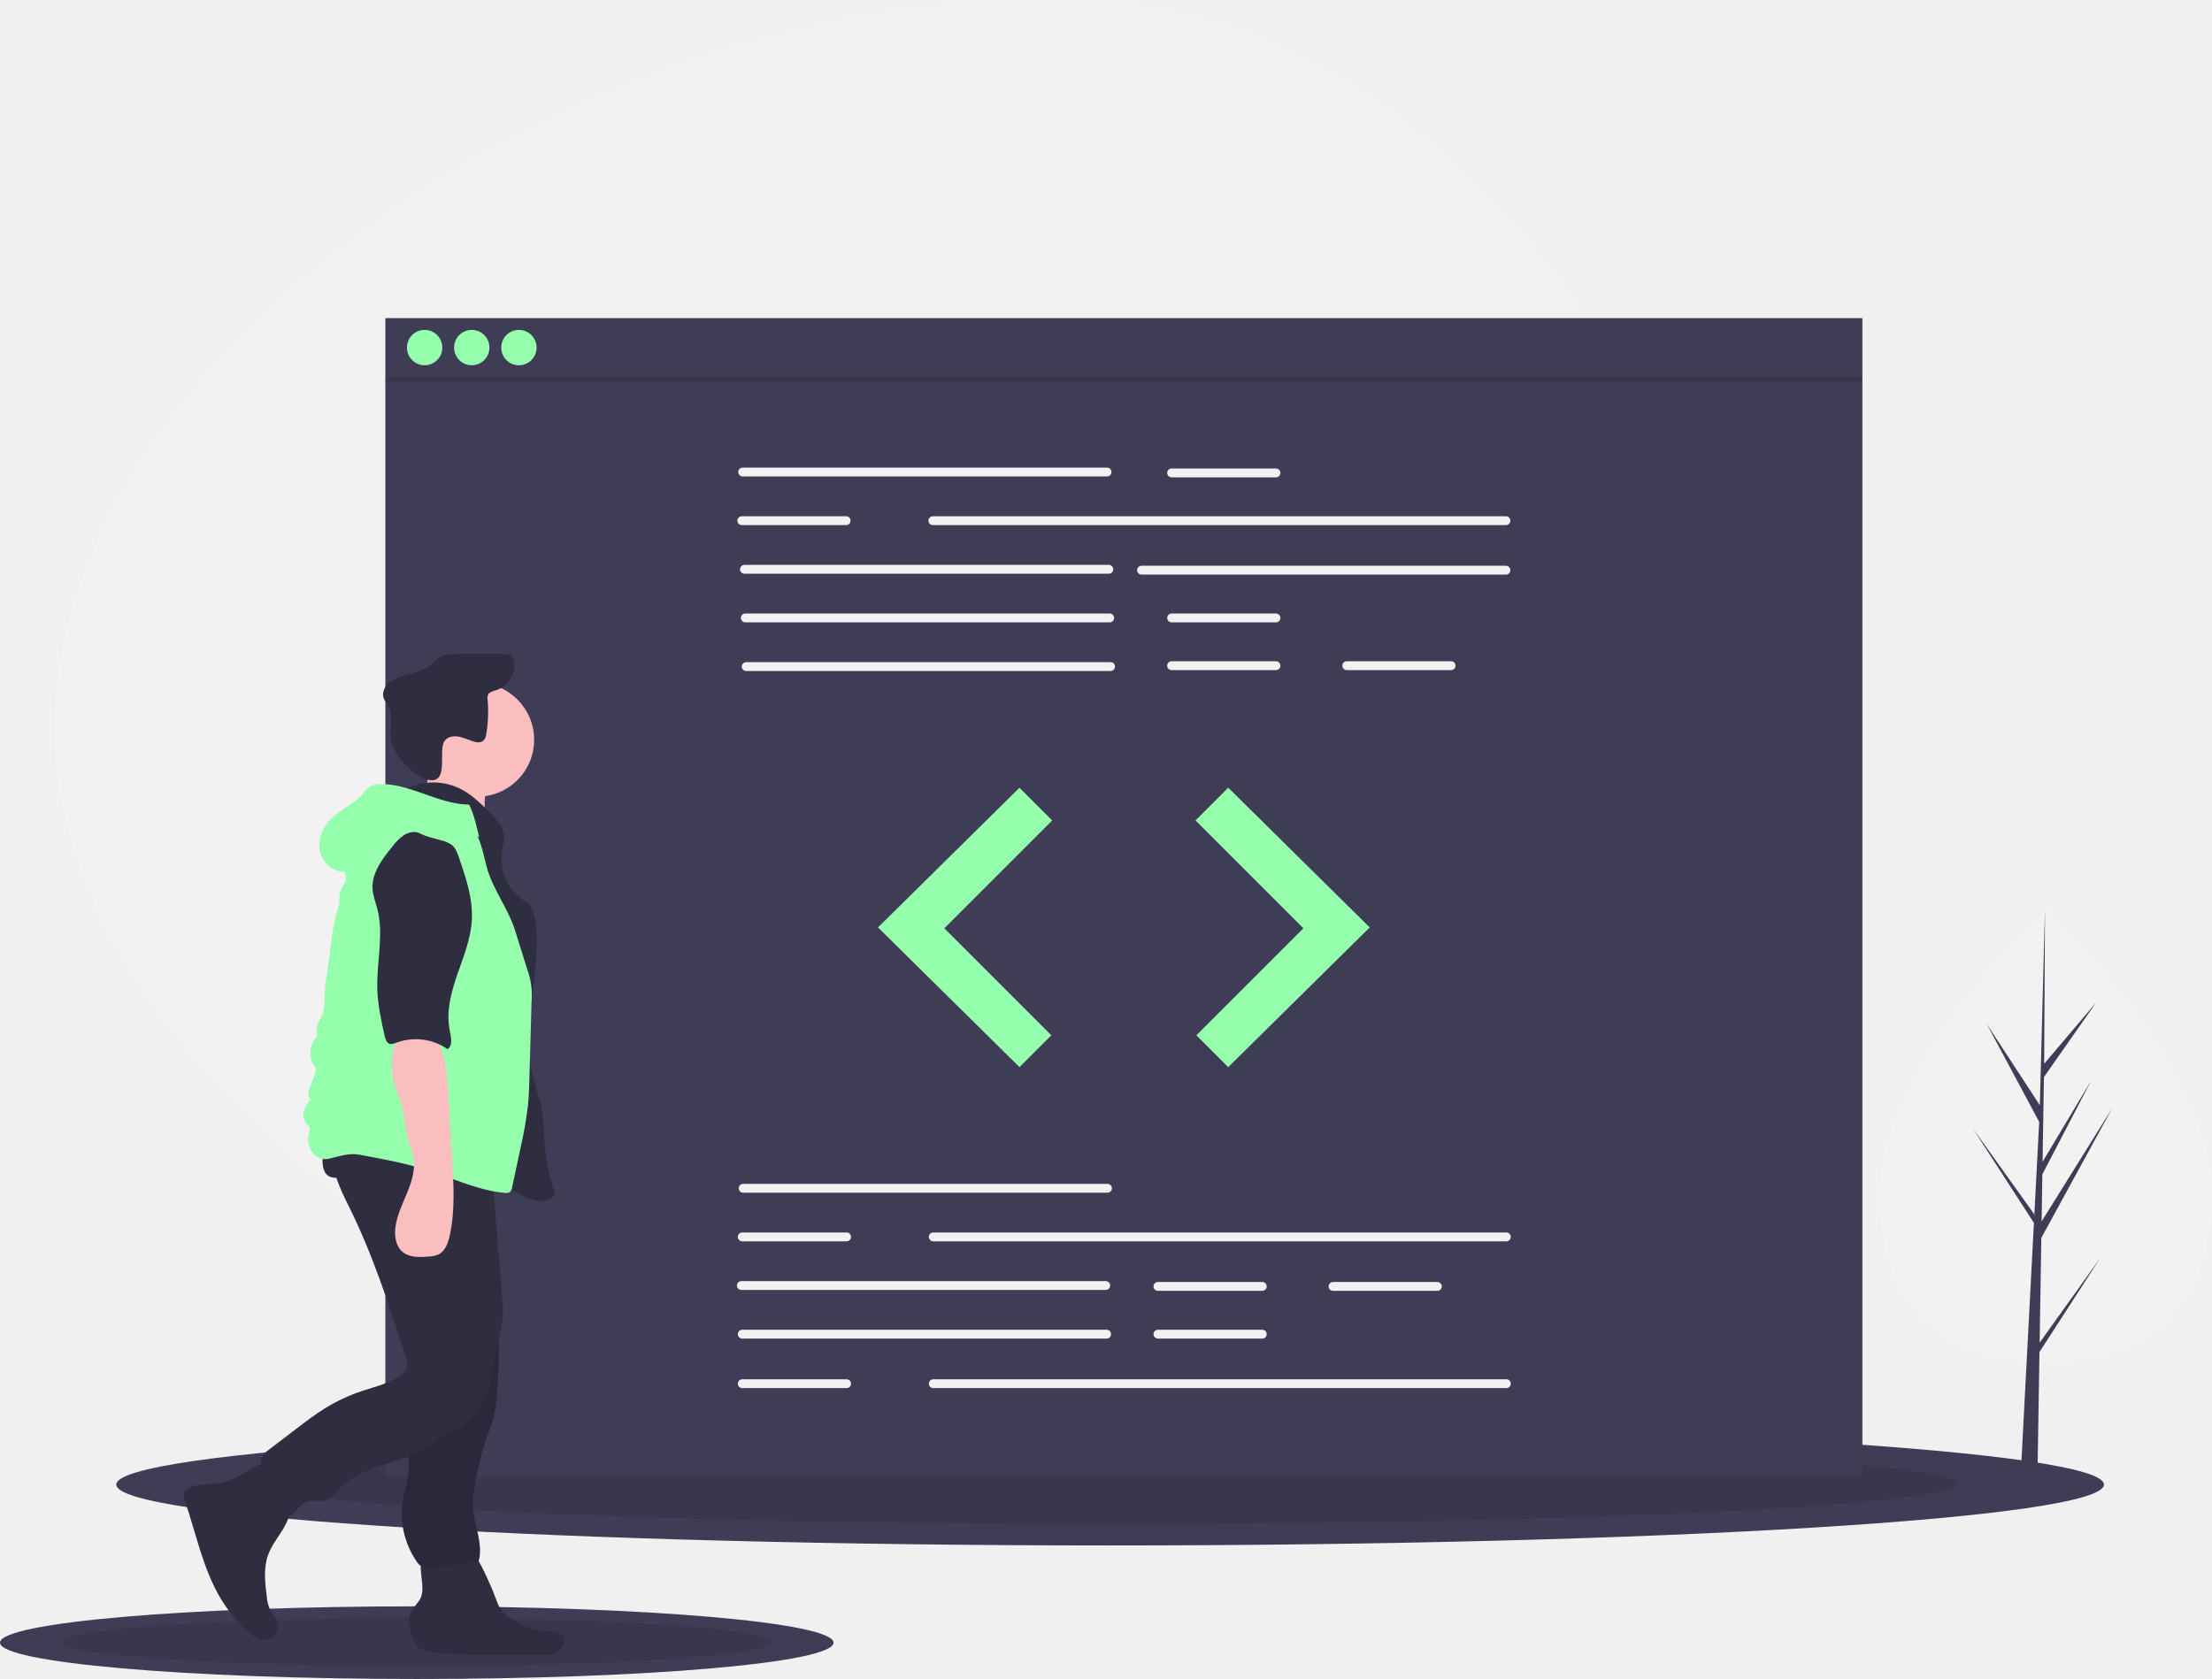
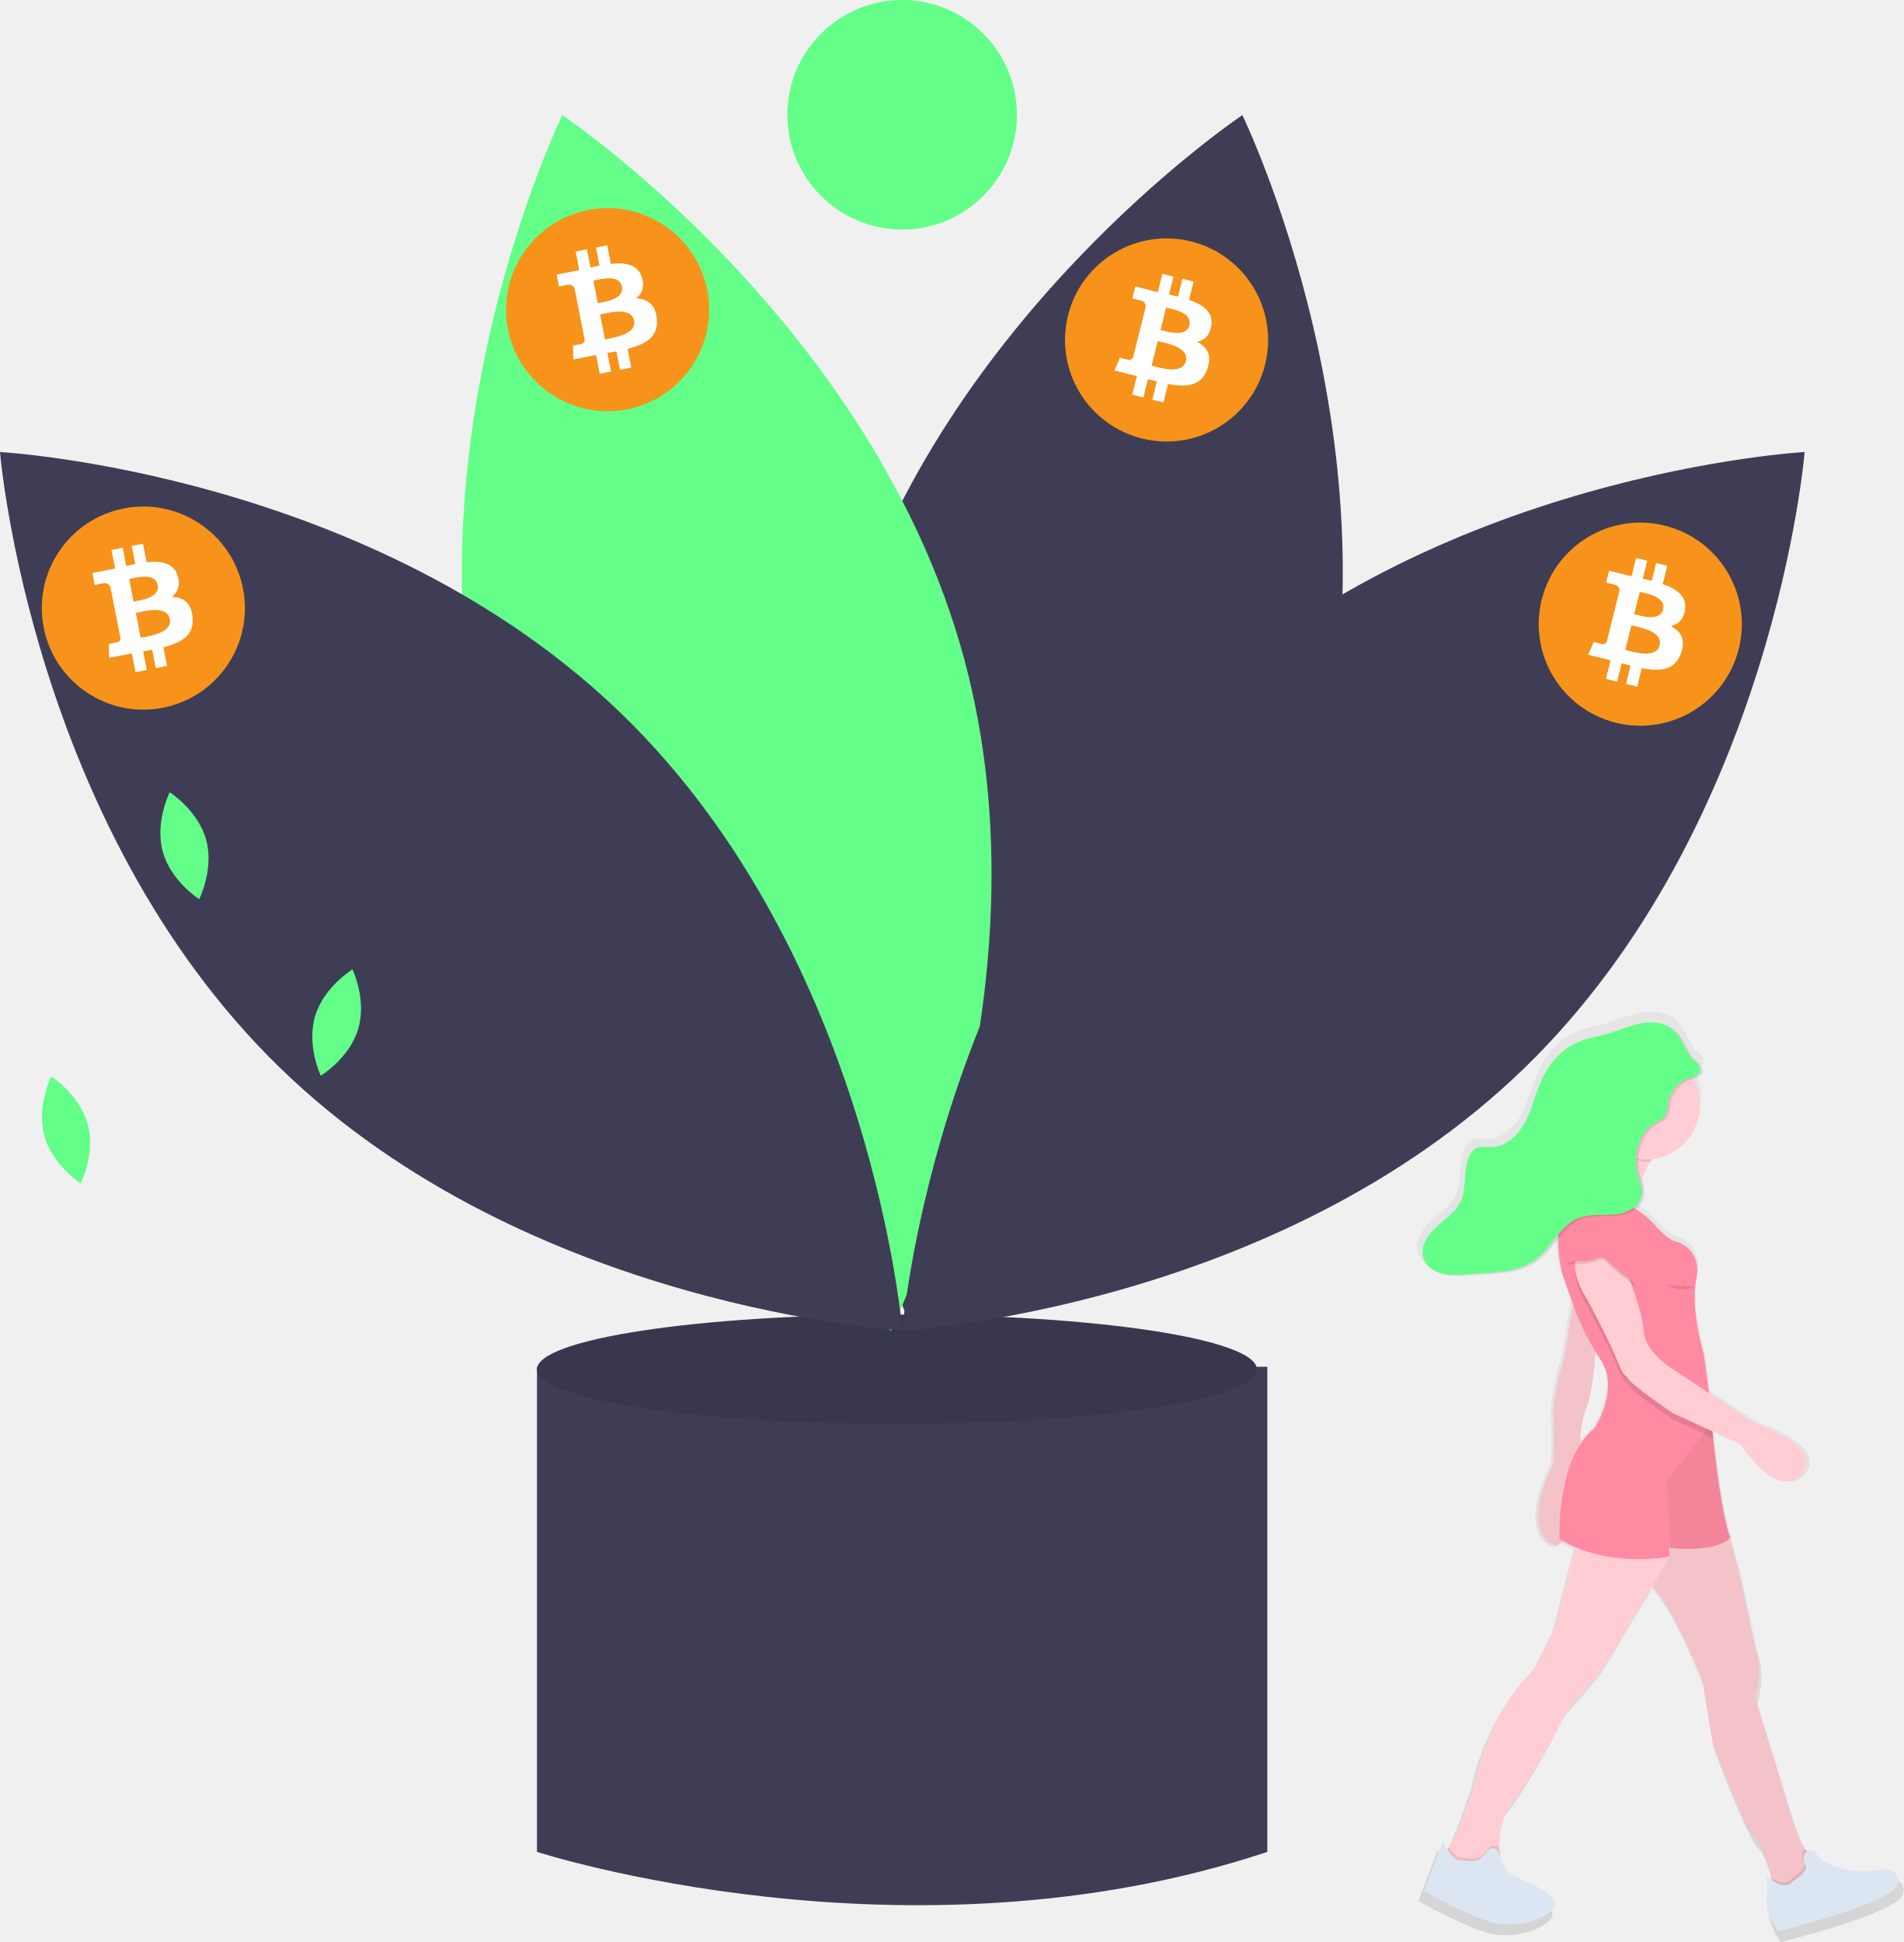
- <svg xmlns="http://www.w3.org/2000/svg" id="a594ac37-6d44-4297-8862-1cbd9c01c0b7" data-name="Layer 1" width="1126.194" height="855" viewBox="0 0 1126.194 855">
-   <path d="M581.768,778.438C339.369,759.991,50.297,572.172,65.014,378.781S359.7,5.358,602.099,23.805,984.031,403.667,969.314,597.058,824.166,796.885,581.768,778.438Z" transform="translate(-36.90323 -22.5)" fill="#f2f2f2" />
-   <ellipse cx="565.194" cy="756" rx="506" ry="31" fill="#3f3d56" />
-   <ellipse cx="565.194" cy="755.5" rx="431" ry="20.5" opacity="0.1" />
-   <ellipse cx="212.194" cy="836.5" rx="212.194" ry="18.5" fill="#3f3d56" />
-   <ellipse cx="212.194" cy="836.202" rx="180.742" ry="12.234" opacity="0.1" />
-   <rect x="196.194" y="162" width="752" height="590" fill="#3f3d56" />
-   <path d="M600.541,265.129H415.024a2.251,2.251,0,1,1,0-4.503H600.541a2.251,2.251,0,0,1,0,4.503Z" transform="translate(-36.90323 -22.5)" fill="#f2f2f2" />
-   <path d="M803.62,289.895H511.835a2.251,2.251,0,0,1,0-4.503H803.62a2.251,2.251,0,1,1,0,4.503Z" transform="translate(-36.90323 -22.5)" fill="#f2f2f2" />
-   <path d="M601.442,314.661H415.924a2.251,2.251,0,1,1,0-4.503H601.442a2.251,2.251,0,1,1,0,4.503Z" transform="translate(-36.90323 -22.5)" fill="#f2f2f2" />
-   <path d="M803.62,315.111H618.102a2.251,2.251,0,0,1,0-4.503H803.62a2.251,2.251,0,1,1,0,4.503Z" transform="translate(-36.90323 -22.5)" fill="#f2f2f2" />
-   <path d="M601.892,339.426H416.374a2.251,2.251,0,0,1,0-4.503H601.892a2.251,2.251,0,1,1,0,4.503Z" transform="translate(-36.90323 -22.5)" fill="#f2f2f2" />
-   <path d="M602.342,364.192H416.825a2.251,2.251,0,0,1,0-4.503H602.342a2.251,2.251,0,1,1,0,4.503Z" transform="translate(-36.90323 -22.5)" fill="#f2f2f2" />
-   <path d="M686.546,265.579H633.412a2.251,2.251,0,0,1,0-4.503h53.134a2.251,2.251,0,1,1,0,4.503Z" transform="translate(-36.90323 -22.5)" fill="#f2f2f2" />
-   <path d="M686.546,339.426H633.412a2.251,2.251,0,0,1,0-4.503h53.134a2.251,2.251,0,1,1,0,4.503Z" transform="translate(-36.90323 -22.5)" fill="#f2f2f2" />
-   <path d="M686.546,363.742H633.412a2.251,2.251,0,1,1,0-4.503h53.134a2.251,2.251,0,1,1,0,4.503Z" transform="translate(-36.90323 -22.5)" fill="#f2f2f2" />
-   <path d="M775.702,363.742H722.569a2.251,2.251,0,0,1,0-4.503h53.134a2.251,2.251,0,1,1,0,4.503Z" transform="translate(-36.90323 -22.5)" fill="#f2f2f2" />
-   <path d="M467.707,289.895H414.573a2.251,2.251,0,0,1,0-4.503h53.134a2.251,2.251,0,0,1,0,4.503Z" transform="translate(-36.90323 -22.5)" fill="#f2f2f2" />
-   <path d="M600.766,629.861H415.249a2.251,2.251,0,0,1,0-4.503H600.766a2.251,2.251,0,0,1,0,4.503Z" transform="translate(-36.90323 -22.5)" fill="#f2f2f2" />
-   <path d="M599.866,679.392H414.348a2.251,2.251,0,1,1,0-4.503H599.866a2.251,2.251,0,0,1,0,4.503Z" transform="translate(-36.90323 -22.5)" fill="#f2f2f2" />
-   <path d="M600.316,704.158H414.798a2.251,2.251,0,1,1,0-4.503H600.316a2.251,2.251,0,1,1,0,4.503Z" transform="translate(-36.90323 -22.5)" fill="#f2f2f2" />
-   <path d="M679.566,679.842H626.433a2.251,2.251,0,0,1,0-4.503h53.134a2.251,2.251,0,0,1,0,4.503Z" transform="translate(-36.90323 -22.5)" fill="#f2f2f2" />
-   <path d="M679.566,704.158H626.433a2.251,2.251,0,0,1,0-4.503h53.134a2.251,2.251,0,1,1,0,4.503Z" transform="translate(-36.90323 -22.5)" fill="#f2f2f2" />
-   <path d="M768.723,679.842H715.589a2.251,2.251,0,1,1,0-4.503h53.134a2.251,2.251,0,0,1,0,4.503Z" transform="translate(-36.90323 -22.5)" fill="#f2f2f2" />
-   <path d="M803.845,654.626H512.06a2.251,2.251,0,0,1,0-4.503H803.845a2.251,2.251,0,0,1,0,4.503Z" transform="translate(-36.90323 -22.5)" fill="#f2f2f2" />
-   <path d="M467.932,654.626H414.798a2.251,2.251,0,0,1,0-4.503H467.932a2.251,2.251,0,0,1,0,4.503Z" transform="translate(-36.90323 -22.5)" fill="#f2f2f2" />
-   <path d="M803.845,729.374H512.06a2.251,2.251,0,1,1,0-4.503H803.845a2.251,2.251,0,0,1,0,4.503Z" transform="translate(-36.90323 -22.5)" fill="#f2f2f2" />
-   <path d="M467.932,729.374H414.798a2.251,2.251,0,1,1,0-4.503H467.932a2.251,2.251,0,1,1,0,4.503Z" transform="translate(-36.90323 -22.5)" fill="#f2f2f2" />
-   <polygon points="519.06 401.13 447.014 472.275 519.06 543.42 535.27 527.21 480.786 472.725 535.72 417.79 519.06 401.13" fill="#95ffad" />
-   <polygon points="625.327 401.13 697.373 472.275 625.327 543.42 609.117 527.21 663.602 472.725 608.667 417.79 625.327 401.13" fill="#95ffad" />
-   <circle cx="216.194" cy="177" r="9" fill="#95ffad" />
-   <circle cx="240.194" cy="177" r="9" fill="#95ffad" />
-   <circle cx="264.194" cy="177" r="9" fill="#95ffad" />
-   <rect x="196.194" y="192" width="752" height="3" opacity="0.1" />
-   <path d="M1163.097,629.954c0,63.771-37.911,86.038-84.676,86.038s-84.676-22.266-84.676-86.038,84.676-144.898,84.676-144.898S1163.097,566.182,1163.097,629.954Z" transform="translate(-36.90323 -22.5)" fill="#f2f2f2" />
-   <polygon points="1038.433 683.736 1039.3 630.365 1075.391 564.338 1039.436 621.993 1039.826 597.995 1064.699 550.226 1039.929 591.645 1039.929 591.645 1040.63 548.484 1067.265 510.453 1040.74 541.697 1041.178 462.556 1038.425 567.325 1038.651 563.003 1011.571 521.552 1038.217 571.3 1035.694 619.503 1035.619 618.223 1004.4 574.602 1035.524 622.743 1035.209 628.771 1035.152 628.862 1035.178 629.357 1028.776 751.653 1037.329 751.653 1038.355 688.485 1069.404 640.461 1038.433 683.736" fill="#3f3d56" />
-   <path d="M159.525,773.591a43.126,43.126,0,0,1-8.178,3.503c-5.079,1.387-10.507.878-15.637,2.063-2.1.485-4.386,1.499-5.054,3.549-.49,1.503.043,3.127.553,4.623,5.669,16.62,9.085,34.266,18.125,49.321a74.641,74.641,0,0,0,13.993,16.988c2.055,1.852,4.384,3.664,7.135,3.955a7.248,7.248,0,0,0,7.371-10.182c-.811-1.801-2.317-3.196-3.289-4.916a18.757,18.757,0,0,1-1.819-6.991c-.893-7.108-1.754-14.538.709-21.265,1.652-4.512,4.682-8.359,7.206-12.447s4.622-8.772,4.06-13.544c-.383-3.257-1.972-6.237-3.65-9.054-1.681-2.823-5.005-10.408-8.383-11.35C169.16,766.864,162.583,772.024,159.525,773.591Z" transform="translate(-36.90323 -22.5)" fill="#2f2e41" />
-   <path d="M251.96,831a14.019,14.019,0,0,1-.663,4.745c-1.058,2.793-3.681,4.706-5.036,7.367-1.885,3.701-1.031,8.174.218,12.135.783,2.483,1.81,5.067,3.912,6.603a12.893,12.893,0,0,0,5.954,1.907c18.036,2.496,36.358,1.064,54.559,1.587,3.317.095,6.829.211,9.725-1.41s4.686-5.697,2.717-8.368c-1.769-2.399-5.265-2.376-8.242-2.518a33.912,33.912,0,0,1-20.913-8.615,15.112,15.112,0,0,1-2.933-3.377,20.753,20.753,0,0,1-1.534-3.518,156.799,156.799,0,0,0-9.084-20.119c-.979-1.815-2.087-3.705-3.906-4.676a10.323,10.323,0,0,0-4.239-.926c-4.536-.294-16.283-1.838-19.791,1.69C249.461,816.768,252.032,826.86,251.96,831Z" transform="translate(-36.90323 -22.5)" fill="#2f2e41" />
-   <circle cx="242.971" cy="376.72" r="28.975" fill="#fbbebe" />
-   <path d="M253.709,423.146c-1.723,4.614-4.647,8.947-8.9,11.43l40.075,8.175a42.453,42.453,0,0,1-.562-17.869,10.3,10.3,0,0,0,.24-4.409c-.754-2.907-4.026-4.307-6.955-4.974-7.314-1.667-13.782-2.561-20.579-5.792C254.95,413.263,255.241,419.045,253.709,423.146Z" transform="translate(-36.90323 -22.5)" fill="#fbbebe" />
-   <path d="M244.474,423.727a31.338,31.338,0,0,1,27.313.714c5.138,2.707,9.392,6.794,13.572,10.826,3.853,3.717,7.962,7.972,8.236,13.319.132,2.59-.676,5.123-1.084,7.684a25.766,25.766,0,0,0,13.78,26.469c3.184,5.303,3.841,11.729,3.889,17.914.185,23.436-7.209,47.161-1.93,69.995,1.239,5.361,3.162,10.554,4.232,15.951,1.387,6.991,1.318,14.18,2.044,21.27a95.266,95.266,0,0,0,5.113,22.495c-1.744,2.774-5.374,3.837-8.642,3.613s-6.325-1.643-9.242-3.136c-14.123-7.227-27.059-16.757-41.687-22.9-9.678-4.064-19.987-6.595-29.376-11.288s-18.12-12.142-20.99-22.238c-1.241-4.365-1.318-8.965-1.385-13.503-.285-19.114-.55-38.436,3.61-57.094,3.669-16.454,10.741-32.194,12.284-48.981.502-5.464.513-11.314,3.566-15.873C232.091,432.52,241.409,430.851,244.474,423.727Z" transform="translate(-36.90323 -22.5)" fill="#2f2e41" />
-   <path d="M263.395,399.629c1.707-2.227,5-2.531,7.728-1.872s5.243,2.064,7.997,2.599a4.675,4.675,0,0,0,3.743-.526,5.444,5.444,0,0,0,1.615-3.57,68.163,68.163,0,0,0,.671-17.38,5.147,5.147,0,0,1,.159-2.437c.682-1.643,2.763-2.035,4.462-2.562a13.316,13.316,0,0,0,9.013-13.633,5.421,5.421,0,0,0-1.657-3.741c-1.175-.958-2.82-1.016-4.336-1.029q-11.683-.094-23.367.006c-2.883.025-5.91.096-8.409,1.533-1.848,1.063-3.222,2.773-4.88,4.112-4.326,3.491-10.178,4.201-15.441,5.991a15.308,15.308,0,0,0-6.768,4.036c-1.75,2-2.592,4.973-1.493,7.393a26.252,26.252,0,0,0,1.887,2.904c3.105,4.964,1.038,11.403,1.501,17.24.579,7.288,11.365,19.112,18.679,20.836C266.308,422.311,259.486,404.414,263.395,399.629Z" transform="translate(-36.90323 -22.5)" fill="#2f2e41" />
-   <path d="M247.037,719.183c.745,5.322,1.701,10.662,1.445,16.029-.357,7.494-3.059,14.714-3.559,22.199-.373,5.591.49,11.242-.287,16.791-.497,3.553-1.656,6.978-2.373,10.494a43.395,43.395,0,0,0,6.973,33.265,5.448,5.448,0,0,0,2.023,1.961,5.714,5.714,0,0,0,2.508.332,179.947,179.947,0,0,0,25.17-2.287,2.414,2.414,0,0,0,1.616-.713,2.266,2.266,0,0,0,.351-.954c1.544-7.936-1.977-15.893-2.872-23.928-.956-8.58,1.103-17.177,3.146-25.565a113.548,113.548,0,0,1,3.467-12.228c.988-2.697,2.181-5.321,3.037-8.063a61.46,61.46,0,0,0,2.202-13.203q.892-10.575.945-21.199a88.958,88.958,0,0,0-1.665-20.01c-1.878-8.338-5.724-16.081-9.536-23.73a15.029,15.029,0,0,0-5.618,2.67,125.38,125.38,0,0,1-15.35,8.481c-3.567,1.657-10.522,2.833-12.786,6.286-2.232,3.405-.792,10.351-.621,14.106Q245.694,709.584,247.037,719.183Z" transform="translate(-36.90323 -22.5)" fill="#2f2e41" />
-   <path d="M247.037,719.183c.745,5.322,1.701,10.662,1.445,16.029-.357,7.494-3.059,14.714-3.559,22.199-.373,5.591.49,11.242-.287,16.791-.497,3.553-1.656,6.978-2.373,10.494a43.395,43.395,0,0,0,6.973,33.265,5.448,5.448,0,0,0,2.023,1.961,5.714,5.714,0,0,0,2.508.332,179.947,179.947,0,0,0,25.17-2.287,2.414,2.414,0,0,0,1.616-.713,2.266,2.266,0,0,0,.351-.954c1.544-7.936-1.977-15.893-2.872-23.928-.956-8.58,1.103-17.177,3.146-25.565a113.548,113.548,0,0,1,3.467-12.228c.988-2.697,2.181-5.321,3.037-8.063a61.46,61.46,0,0,0,2.202-13.203q.892-10.575.945-21.199a88.958,88.958,0,0,0-1.665-20.01c-1.878-8.338-5.724-16.081-9.536-23.73a15.029,15.029,0,0,0-5.618,2.67,125.38,125.38,0,0,1-15.35,8.481c-3.567,1.657-10.522,2.833-12.786,6.286-2.232,3.405-.792,10.351-.621,14.106Q245.694,709.584,247.037,719.183Z" transform="translate(-36.90323 -22.5)" opacity="0.1" />
-   <path d="M207.864,605.518c-3.848,10.359,1.808,21.554,6.722,31.452,12.106,24.386,20.513,50.407,28.874,76.317.626,1.941,1.252,4.058.554,5.974a7.825,7.825,0,0,1-2.822,3.347c-5.765,4.379-13.107,5.939-19.975,8.23a90.184,90.184,0,0,0-18.943,8.88c-4.977,3.084-9.639,6.644-14.292,10.197l-14.812,11.312a9.903,9.903,0,0,0-2.476,2.397c-1.429,2.241-.843,5.167-.132,7.728a131.432,131.432,0,0,0,7.252,19.792,6.911,6.911,0,0,0,2.63,3.447c2.312,1.242,5.14-.405,6.905-2.347s3.292-4.359,5.781-5.193c2.486-.833,5.222.176,7.818-.189,4.199-.589,6.986-4.457,10.013-7.426,12.365-12.131,33.01-11.251,46.612-21.977a59.228,59.228,0,0,1,6.231-4.868c2.3-1.359,4.907-2.105,7.293-3.307,7.257-3.654,11.819-11.209,14.262-18.957s3.141-15.928,4.897-23.861c.908-4.101,2.103-8.158,2.507-12.338a66.094,66.094,0,0,0-.253-11.666L287.604,621.748c-.4-4.943-.8-9.892-1.576-14.791-14.577.521-29.143,1.108-43.728,1.28C230.695,608.374,218.876,609.186,207.864,605.518Z" transform="translate(-36.90323 -22.5)" fill="#2f2e41" />
-   <path d="M202.506,619.721c1.977,3.18,6.79,3.114,10.104,1.371s5.889-4.673,9.211-6.401c4.464-2.323,9.746-2.235,14.776-2.093,7.964.225,16.025.464,23.687,2.647,7.925,2.257,15.64,6.603,23.834,5.736,1.426-.151,2.985-.56,3.761-1.766a5.544,5.544,0,0,0,.62-2.836l.268-7.159a6.464,6.464,0,0,0-.57-3.625,6.082,6.082,0,0,0-2.716-2.079c-11.663-5.646-24.965-6.697-37.915-7.141q-9.875-.338-19.757-.278c-5.591.034-12.303-.775-17.739.719C202.774,598.82,198.805,613.769,202.506,619.721Z" transform="translate(-36.90323 -22.5)" fill="#2f2e41" />
-   <path d="M275.742,432.226c-15.282-.135-29.131-10.223-44.412-10.468a11.514,11.514,0,0,0-5.393.93c-2.129,1.073-3.529,3.147-5.147,4.898-4.518,4.893-11.061,7.505-15.703,12.281-4.352,4.478-6.773,11.15-5.055,17.153s8.204,10.608,14.279,9.165A36.801,36.801,0,0,1,228.65,446.706a72.887,72.887,0,0,1,11.205-5.882c6.868-3.112,14.548-6.283,21.718-3.95a30.638,30.638,0,0,1,7.409,4.04l11.954,8.03C279.543,443.45,278.29,437.288,275.742,432.226Z" transform="translate(-36.90323 -22.5)" fill="#95ffad" />
-   <path d="M212.552,460.874c-2.029,2.532.894,6.2.447,9.413-.297,2.135-2.054,3.765-2.786,5.793-.758,2.1-.356,4.427-.643,6.641a28.489,28.489,0,0,1-1.275,4.73,84.975,84.975,0,0,0-2.686,14.026l-2.675,19.976a75.681,75.681,0,0,0-.846,9.078,27.107,27.107,0,0,1-.452,6.787c-.592,2.183-1.904,4.093-2.786,6.175s-1.291,4.602-.099,6.524c-3.991,3.325-5.178,9.854-2.387,14.235a7.899,7.899,0,0,1,1.23,2.265,5.82,5.82,0,0,1-.542,3.34l-2.705,7.207c-.692,1.845-.911,4.653,1.014,5.074a17.006,17.006,0,0,0-3.651,5.767,6.866,6.866,0,0,0,.972,6.506,8.289,8.289,0,0,1,1.694,2.056,5.473,5.473,0,0,1-.196,3.243,11.906,11.906,0,0,0,1.473,9.333,8.371,8.371,0,0,0,8.418,3.609c5.41-1.22,10.272-3.147,15.728-2.146,11.746,2.155,23.53,4.32,34.906,7.952,12.984,4.145,25.556,10.224,39.126,11.5a3.798,3.798,0,0,0,2.617-.407,3.931,3.931,0,0,0,1.21-2.488q2.097-9.832,4.194-19.665a202.363,202.363,0,0,0,3.855-22.028c.477-4.781.614-9.589.749-14.392l1.081-38.231a38.197,38.197,0,0,0-2.2-16.62l-6.217-19.848c-3.548-11.327-11.688-21.371-14.586-32.882-1.834-7.285-3.189-15.103-8.108-20.781-7.012-8.095-19.145-9.354-29.764-7.962-4.797.629-9.636,1.714-13.785,4.202-4.798,2.877-8.333,7.409-11.753,11.836C218.305,454.343,215.436,457.276,212.552,460.874Z" transform="translate(-36.90323 -22.5)" fill="#95ffad" />
-   <path d="M237.347,573.323c.875,3.773,2.712,7.251,3.837,10.957,1.884,6.209,1.724,12.896,3.605,19.106.789,2.606,1.933,5.109,2.5,7.773,1.321,6.211-.608,12.636-3.003,18.516s-5.313,11.678-6.091,17.98c-.548,4.438.239,9.45,3.66,12.331,3.552,2.99,8.713,2.788,13.339,2.39a14.016,14.016,0,0,0,4.841-1.008c3.538-1.674,5.028-5.86,5.855-9.685,2.771-12.819,1.98-26.106,1.174-39.197l-2.106-34.234c-.405-6.591-.84-13.318-2.871-19.646-.739-2.302-2.026-6.954-4.129-8.424-2.083-1.456-8.03-1.521-10.609-1.642C235.251,547.97,235.387,564.856,237.347,573.323Z" transform="translate(-36.90323 -22.5)" fill="#fbbebe" />
-   <path d="M250.751,446.923c-2.471-1.294-5.584-.736-7.972.704a24.568,24.568,0,0,0-5.972,5.798c-5.339,6.517-10.991,13.995-10.199,22.382.297,3.145,1.501,6.121,2.317,9.172,3.579,13.38-.379,27.53.075,41.373.262,7.999,2.003,15.866,3.736,23.679.354,1.595.92,3.44,2.463,3.977,1.159.403,2.41-.115,3.557-.551A28.371,28.371,0,0,1,264.721,556.731c2.865-1.529,1.791-6.363,1.149-9.546-1.908-9.458.682-19.214,3.828-28.335s6.911-18.23,7.432-27.865c.591-10.916-3.029-21.571-6.6-31.903-.779-2.255-1.631-4.62-3.439-6.178a13.665,13.665,0,0,0-5.203-2.377C258.096,449.406,254.255,448.758,250.751,446.923Z" transform="translate(-36.90323 -22.5)" fill="#2f2e41" />
+ <svg xmlns="http://www.w3.org/2000/svg" id="e14fb633-82ae-449b-86f2-c0239f149fe6" data-name="Layer 1" width="803.746" height="819.955" viewBox="0 0 803.746 819.955">
+   <defs>
+     <linearGradient id="e53bd194-514d-48af-b06c-52a60087172c" x1="714.901" y1="859.977" x2="714.901" y2="467.113" gradientTransform="matrix(-1, 0, 0, 1, 1614, 0)" gradientUnits="userSpaceOnUse">
+       <stop offset="0" stop-color="gray" stop-opacity="0.25" />
+       <stop offset="0.535" stop-color="gray" stop-opacity="0.12" />
+       <stop offset="1" stop-color="gray" stop-opacity="0.1" />
+     </linearGradient>
+   </defs>
+   <path d="M449.071,617.089h-24.228v204.836s156.38,50.658,308.356,0V617.089Z" transform="translate(-198.127 -40.0227)" fill="#3f3d56" />
+   <ellipse cx="378.692" cy="578.167" rx="151.975" ry="23.127" fill="#3f3d56" />
+   <ellipse cx="378.692" cy="578.167" rx="151.975" ry="23.127" opacity="0.1" />
+   <path d="M753.48,372.356c-38.338,141.722-169.656,229.494-169.656,229.494S514.665,459.845,553.004,318.123,722.66,88.629,722.66,88.629,791.819,230.634,753.48,372.356Z" transform="translate(-198.127 -40.0227)" fill="#3f3d56" />
+   <path d="M404.708,372.356c38.338,141.722,169.656,229.494,169.656,229.494S643.523,459.845,605.184,318.123,435.528,88.629,435.528,88.629,366.369,230.634,404.708,372.356Z" transform="translate(-198.127 -40.0227)" fill="#63ff89" />
+   <path d="M461.043,341.898C566.244,444.307,579.094,601.734,579.094,601.734S421.379,593.122,316.178,490.713,198.127,230.878,198.127,230.878,355.842,239.489,461.043,341.898Z" transform="translate(-198.127 -40.0227)" fill="#3f3d56" />
+   <path d="M697.145,341.898C591.944,444.307,579.094,601.734,579.094,601.734s157.715-8.611,262.916-111.02S960.061,230.878,960.061,230.878,802.346,239.489,697.145,341.898Z" transform="translate(-198.127 -40.0227)" fill="#3f3d56" />
+   <circle cx="380.894" cy="48.456" r="48.456" fill="#63ff89" />
+   <path d="M266.854,399.634C270.29,412.101,282.227,419.686,282.227,419.686s6.366-12.629,2.931-25.096S269.785,374.538,269.785,374.538,263.419,387.167,266.854,399.634Z" transform="translate(-198.127 -40.0227)" fill="#63ff89" />
+   <path d="M331.164,469.066c-3.698,12.392,2.4,25.152,2.4,25.152s12.094-7.331,15.793-19.723-2.4-25.152-2.4-25.152S334.862,456.674,331.164,469.066Z" transform="translate(-198.127 -40.0227)" fill="#63ff89" />
+   <path d="M216.854,519.634C220.29,532.101,232.227,539.686,232.227,539.686s6.366-12.629,2.931-25.096S219.785,494.538,219.785,494.538,213.419,507.167,216.854,519.634Z" transform="translate(-198.127 -40.0227)" fill="#63ff89" />
+   <path d="M732.262,193.943a42.874,42.874,0,1,1-31.231-51.981A42.878,42.878,0,0,1,732.262,193.943Z" transform="translate(-198.127 -40.0227)" fill="#f7931a" />
+   <path d="M709.571,177.458c.854-5.707-3.491-8.775-9.433-10.821l1.927-7.731-4.706-1.173-1.876,7.527c-1.237-.308-2.508-.599-3.77-.887l1.89-7.577-4.703-1.173-1.929,7.728c-1.024-.233-2.029-.464-3.005-.706l.005-.024-6.49-1.62-1.252,5.026s3.491.8,3.418.85a2.504,2.504,0,0,1,2.193,2.737l-2.195,8.807a3.896,3.896,0,0,1,.489.157c-.157-.039-.324-.082-.497-.123l-3.077,12.337a1.713,1.713,0,0,1-2.157,1.118c.047.068-3.42-.854-3.42-.854l-2.336,5.387,6.124,1.527c1.139.285,2.256.584,3.355.866l-1.947,7.819,4.7,1.173,1.929-7.736c1.284.348,2.53.67,3.75.973l-1.922,7.7,4.706,1.173,1.947-7.804c8.024,1.519,14.058.906,16.598-6.352,2.047-5.844-.102-9.214-4.324-11.412C706.638,183.658,708.954,181.635,709.571,177.458ZM698.82,192.534c-1.454,5.844-11.293,2.685-14.483,1.892l2.584-10.359C690.111,184.864,700.34,186.44,698.82,192.534Zm1.456-15.161c-1.327,5.316-9.516,2.615-12.172,1.953l2.343-9.395C693.102,170.593,701.657,171.828,700.275,177.373Z" transform="translate(-198.127 -40.0227)" fill="#fff" />
+   <path d="M932.262,313.943a42.874,42.874,0,1,1-31.231-51.981A42.878,42.878,0,0,1,932.262,313.943Z" transform="translate(-198.127 -40.0227)" fill="#f7931a" />
+   <path d="M909.571,297.458c.854-5.707-3.491-8.775-9.433-10.821l1.927-7.731-4.706-1.173-1.876,7.527c-1.237-.308-2.508-.599-3.77-.887l1.89-7.577-4.703-1.173-1.929,7.728c-1.024-.233-2.029-.464-3.005-.706l.005-.024-6.49-1.62-1.252,5.026s3.491.8,3.418.85a2.504,2.504,0,0,1,2.193,2.737l-2.195,8.807a3.896,3.896,0,0,1,.489.157c-.157-.039-.324-.082-.497-.123l-3.077,12.337a1.713,1.713,0,0,1-2.157,1.118c.047.068-3.42-.854-3.42-.854l-2.336,5.387,6.124,1.527c1.139.285,2.256.584,3.355.866l-1.947,7.819,4.7,1.173,1.929-7.736c1.284.348,2.53.67,3.75.973l-1.922,7.7,4.706,1.173,1.947-7.804c8.024,1.519,14.058.906,16.598-6.352,2.047-5.844-.102-9.214-4.324-11.412C906.638,303.658,908.954,301.635,909.571,297.458ZM898.82,312.534c-1.454,5.844-11.293,2.685-14.483,1.892l2.584-10.359C890.111,304.864,900.34,306.44,898.82,312.534Zm1.456-15.161c-1.327,5.316-9.516,2.615-12.172,1.953l2.343-9.395C893.102,290.593,901.657,291.828,900.275,297.373Z" transform="translate(-198.127 -40.0227)" fill="#fff" />
+   <path d="M300.718,288.492a42.874,42.874,0,1,1-50.362-33.78A42.878,42.878,0,0,1,300.718,288.492Z" transform="translate(-198.127 -40.0227)" fill="#f7931a" />
+   <path d="M273.172,283.212c-1.653-5.529-6.89-6.459-13.138-5.787l-1.541-7.817-4.758.938,1.5,7.611c-1.251.247-2.525.523-3.79.799l-1.509-7.661-4.756.937,1.539,7.815c-1.026.224-2.034.443-3.02.638l-.005-.024-6.563,1.291,1.003,5.082s3.5-.76,3.455-.683a2.504,2.504,0,0,1,3.148,1.546l1.756,8.905a3.899,3.899,0,0,1,.509-.066c-.158.031-.328.064-.503.1l2.458,12.476a1.713,1.713,0,0,1-1.477,1.928c.072.042-3.459.681-3.459.681l.175,5.869,6.192-1.221c1.153-.226,2.29-.43,3.405-.642l1.56,7.906,4.753-.936-1.542-7.822c1.31-.23,2.575-.469,3.808-.713l1.533,7.787,4.758-.938-1.554-7.892c7.909-2.036,13.11-5.155,12.325-12.803-.631-6.159-4.008-8.298-8.764-8.493C273.151,290.072,274.388,287.257,273.172,283.212Zm-3.325,18.217c1.167,5.908-9.082,7.23-12.306,7.868l-2.063-10.475C258.703,298.187,268.632,295.267,269.847,301.429Zm-5.126-14.343c1.058,5.376-7.503,6.411-10.189,6.941L252.66,284.527C255.346,283.998,263.615,281.481,264.721,287.087Z" transform="translate(-198.127 -40.0227)" fill="#fff" />
+   <path d="M496.718,162.492a42.874,42.874,0,1,1-50.362-33.78A42.878,42.878,0,0,1,496.718,162.492Z" transform="translate(-198.127 -40.0227)" fill="#f7931a" />
+   <path d="M469.172,157.212c-1.653-5.529-6.89-6.459-13.138-5.787l-1.541-7.817-4.758.938,1.5,7.611c-1.251.247-2.525.523-3.79.799l-1.509-7.661-4.756.937,1.539,7.815c-1.026.224-2.034.443-3.02.638l-.005-.024-6.563,1.291,1.003,5.082s3.5-.76,3.455-.683a2.504,2.504,0,0,1,3.148,1.546l1.756,8.905a3.899,3.899,0,0,1,.509-.066c-.158.031-.328.064-.503.1l2.458,12.476a1.713,1.713,0,0,1-1.477,1.928c.072.042-3.459.681-3.459.681l.175,5.869,6.192-1.221c1.153-.226,2.29-.43,3.405-.642l1.56,7.906,4.753-.936-1.542-7.822c1.31-.23,2.575-.469,3.808-.713l1.533,7.787,4.758-.938-1.554-7.892c7.909-2.036,13.11-5.155,12.325-12.803-.631-6.159-4.008-8.298-8.764-8.493C469.151,164.072,470.388,161.257,469.172,157.212Zm-3.325,18.217c1.167,5.908-9.082,7.23-12.306,7.868l-2.063-10.475C454.703,172.187,464.632,169.267,465.847,175.429Zm-5.126-14.343c1.058,5.376-7.503,6.411-10.189,6.941L448.66,158.527C451.346,157.998,459.615,155.481,460.721,161.087Z" transform="translate(-198.127 -40.0227)" fill="#fff" />
+   <path d="M856.65,575.513l4.675,13.295-3.59,22.33s-5.424,17.813-4.881,26.449,0,20.512,0,20.512-13.017,23.75-2.169,33.466c2.519,2.256,4.628,1.803,6.382-.219a55.956,55.956,0,0,0,5.441,2.639l-9.111,35.365-8.678,17.273s-18.44,15.654-25.491,48.58c0,0-7.034,21.937-11.514,28.484a8.955,8.955,0,0,1-.666.883,36.956,36.956,0,0,1-1.922-3.458l-8.135,21.591s16.271,9.176,27.66,12.955,24.406-.54,28.203-5.398-7.593-10.256-15.728-13.495c-3.947-1.571-6.102-5.301-7.28-8.726-.106-1.058-.191-2.244-.226-3.527-.173-6.126.77-14.396,5.879-20.674,9.22-11.335,23.321-39.404,23.321-39.404s14.101-15.114,17.355-21.051l19.528-32.6c10.833,12.278,21.691,41.236,21.691,41.236l4.339,26.449s14.101,37.785,18.44,41.563c.121.106.241.224.361.348.037.038.073.078.11.118q.131.143.26.3c.035.043.071.084.106.129.113.143.226.292.338.45.027.038.054.08.081.119q.131.191.261.394c.041.064.081.129.122.195q.116.189.231.388c.035.061.071.121.107.184q.156.277.308.569c.036.069.072.141.108.212q.108.211.214.429.061.125.121.252.11.233.219.473c.03.067.061.132.091.199q.144.324.285.659c.036.085.071.172.107.258q.097.236.193.476c.035.089.071.177.106.267q.121.309.239.623c.02.052.039.103.058.156q.127.341.25.686c.031.085.061.171.091.257q.095.271.189.544c.026.077.053.153.079.23q.128.379.252.759c.011.035.022.07.033.105q.109.337.214.673c.024.075.047.151.07.226q.095.308.188.613c.016.052.032.105.047.157q.115.382.224.76c.015.051.029.102.044.153q.087.302.17.599.031.109.061.218.08.288.157.57c.015.055.03.11.045.164q.089.33.173.649c.028.106.055.21.082.314q.041.158.081.312c.033.13.066.259.098.385l.026.104c.125.496.24.965.343,1.396.045.189.088.366.128.54.02.086.041.173.059.254l.016.069a20.102,20.102,0,0,1-2.265-1.744,61.693,61.693,0,0,1,0,10.796c-.542,5.398,4.881,12.955,4.881,12.955s48.812-11.875,51.524-19.972-8.678-7.017-11.932-5.938-19.525-2.159-21.694-5.938a10.436,10.436,0,0,0-1.458-1.93,3.088,3.088,0,0,0-3.765-.621c-.04-.044-.081-.089-.122-.136q-.071-.083-.143-.171c-.032-.039-.064-.079-.096-.12-.058-.074-.116-.148-.174-.227l-.013-.019c-.119-.162-.238-.336-.359-.519-.043-.065-.086-.131-.13-.199q-.326-.512-.657-1.112l-.042-.076c-3.461-6.316-7.182-19.205-8.043-22.273l-.019-.068c-.027-.095-.05-.178-.07-.252l-.026-.093-.019-.068-.035-.126-.008-.029-.009-.031-12.474-40.483c3.797-14.574,0-21.591,0-21.591l-7.051-32.927-3.98-14.91c.124-.128.183-.204.183-.204-3.243-9.074-5.787-28.311-7.371-43.182q-.154-1.448-.295-2.832l12.005,5.531s16.271,24.83,26.576,12.955-20.61-22.131-20.61-22.131l-19.482-12.926c-.028-.368-.043-.568-.043-.568L917.936,610.599s-5.966-19.432-3.254-32.387c2.31-11.034-5.216-15.019-7.499-15.959a7.247,7.247,0,0,0-1.103-.326c-2.975-.702-6.287-3.729-9.106-6.975a35.716,35.716,0,0,0-8.447-7.093,8.311,8.311,0,0,0,3.547-5.257c.452-2.489-.402-4.963-1.168-7.408a66.151,66.151,0,0,1,3.841-7.867c.029-.003.058-.004.087-.007q.341-.577.659-1.094a23.52,23.52,0,0,0,20.815-23.313,23.283,23.283,0,0,0-2.924-11.324c2.43-.84,4.762-1.91,3.883-4.405-.594-1.687-2.18-2.786-3.415-4.085-3.267-3.436-4.264-8.596-7.682-11.884a11.681,11.681,0,0,0-3.38-2.24c-3.474-1.966-7.917-2.219-11.93-1.483-4.967.911-9.596,3.099-14.445,4.504-4.266,1.237-8.726,1.875-12.812,3.613-6.974,2.966-12.339,8.998-15.559,15.833-2.845,6.039-4.167,12.726-7.278,18.634s-8.823,11.225-15.521,10.996c-1.729-.059-3.526-.477-5.146.128a6.285,6.285,0,0,0-2.991,2.73c-3.677,5.988-1.314,14.054-4.237,20.441-2.175,4.751-6.863,7.751-10.704,11.306s-7.148,8.867-5.332,13.765a10.03,10.03,0,0,0,5.555,5.447,14.114,14.114,0,0,0,4.055,1.489c3.643.738,7.406.294,11.115.033,10.03-.707,20.999-.329,28.962-6.44,3.282-2.518,5.806-5.989,8.431-9.266A69.29,69.29,0,0,0,856.65,575.513Zm14.442,33.945c.814,1.345,1.643,2.682,2.501,4.002,7.973,12.242-2.842,28.986-2.842,28.986a29.321,29.321,0,0,0-6.275,7.133c.143-5.154.743-11.036,2.478-15.23C869.656,627.821,870.709,615.836,871.092,609.458Z" transform="translate(-198.127 -40.0227)" fill="url(#e53bd194-514d-48af-b06c-52a60087172c)" />
+   <path d="M862.936,585.998,858.698,612.359s-5.297,17.398-4.768,25.833,0,20.034,0,20.034-12.713,23.197-2.119,32.687,13.773-30.051,13.773-30.051-1.589-16.871,2.119-25.833,4.238-28.469,4.238-28.469Z" transform="translate(-198.127 -40.0227)" fill="#ffcdd3" />
+   <path d="M862.936,585.998,858.698,612.359s-5.297,17.398-4.768,25.833,0,20.034,0,20.034-12.713,23.197-2.119,32.687,13.773-30.051,13.773-30.051-1.589-16.871,2.119-25.833,4.238-28.469,4.238-28.469Z" transform="translate(-198.127 -40.0227)" opacity="0.05" />
+   <path d="M925.002,676.645l7.328,27.449,6.886,32.16s3.708,6.854,0,21.088L951.4,796.883s6.886,25.306,11.124,25.833-4.238,20.034-4.238,20.034l-11.654-6.854s-3.178-15.816-7.416-19.507-18.011-40.595-18.011-40.595l-4.238-25.833S903.725,714.638,892.071,706.203s-15.362-22.143-15.362-22.143Z" transform="translate(-198.127 -40.0227)" fill="#ffcdd3" />
+   <path d="M876.709,684.06s3.708,13.707,15.362,22.143,24.897,43.759,24.897,43.759l4.238,25.833s13.773,36.905,18.011,40.595c3.11,2.71,5.652,11.952,6.781,16.676.413,1.713.636,2.831.636,2.831l11.654,6.854s8.476-19.507,4.238-20.034c-.657-.079-1.377-.759-2.13-1.845-4.079-5.915-8.995-23.988-8.995-23.988L939.217,757.342c3.708-14.235,0-21.088,0-21.088l-6.886-32.16-7.326-27.447Z" transform="translate(-198.127 -40.0227)" opacity="0.05" />
+   <path d="M808.904,821.135l4.238,10.017,19.07-2.109a43.79,43.79,0,0,1-.975-8.277c-.169-5.984.752-14.061,5.742-20.192,9.005-11.071,22.778-38.486,22.778-38.486s13.773-14.762,16.951-20.561l26.518-44.27-.826-3.97,7.151-6.59H865.055l-10.595,41.123-8.476,16.871s-18.011,15.289-24.897,47.449c0,0-6.871,21.426-11.246,27.821A7.688,7.688,0,0,1,808.904,821.135Z" transform="translate(-198.127 -40.0227)" fill="#ffcdd3" />
+   <path d="M945.997,833.066c.413,1.713.636,2.831.636,2.831l11.654,6.854s8.476-19.507,4.238-20.034c-.657-.079-1.377-.759-2.13-1.845a2.968,2.968,0,0,0-1.356,3.285,8.147,8.147,0,0,0,.837,2.251c1.589,2.636-5.297,6.854-5.297,6.854C952.259,836.229,948.492,834.663,945.997,833.066Z" transform="translate(-198.127 -40.0227)" opacity="0.1" />
+   <path d="M959.569,825.21a3.078,3.078,0,0,1,5.24-2.797,10.197,10.197,0,0,1,1.424,1.886c2.119,3.69,18.011,6.854,21.189,5.799s14.303-2.109,11.654,5.799-50.324,19.507-50.324,19.507-5.297-7.381-4.768-12.653a60.254,60.254,0,0,0,0-10.544s7.416,6.854,11.124,2.109c0,0,6.886-4.218,5.297-6.854A8.145,8.145,0,0,1,959.569,825.21Z" transform="translate(-198.127 -40.0227)" fill="#dce6f2" />
+   <path d="M808.904,821.135l4.238,10.017,19.07-2.109a43.79,43.79,0,0,1-.975-8.277,2.614,2.614,0,0,0-4.254-.606c-.985,1.054-1.981,2.167-2.718,3.084-2.119,2.636-9.005,1.054-9.005,1.054-1.785.59-3.904-1.972-5.419-4.339A7.688,7.688,0,0,1,808.904,821.135Z" transform="translate(-198.127 -40.0227)" opacity="0.1" />
+   <path d="M826.451,821.214a2.607,2.607,0,0,1,4.434,1.094c.964,3.749,3.078,8.592,7.683,10.425,7.946,3.163,19.07,8.435,15.362,13.18s-16.422,8.963-27.546,5.272-27.016-12.653-27.016-12.653l7.946-21.088s4.238,8.963,7.416,7.908c0,0,6.886,1.582,9.005-1.054C824.474,823.38,825.468,822.271,826.451,821.214Z" transform="translate(-198.127 -40.0227)" fill="#dce6f2" />
+   <path d="M898.428,524.842s-12.713,17.398-9.535,29.524-25.427-7.908-25.427-7.908a42.021,42.021,0,0,0,12.184-34.796Z" transform="translate(-198.127 -40.0227)" fill="#ffcdd3" />
+   <path d="M856.579,689.859c21.189,12.653,46.616,7.381,46.616,7.381l-.53-3.69c.371.037.742.074,1.102.105,20.252,1.782,24.855-4.323,24.855-4.323-3.168-8.862-5.652-27.652-7.199-42.177-.222-2.088-.424-4.086-.609-5.957-.418-4.234-.731-7.797-.932-10.207-.175-2.119-.265-3.343-.265-3.343l-2.119-15.816s-5.827-18.98-3.178-31.633c2.256-10.777-5.095-14.669-7.325-15.587a7.078,7.078,0,0,0-1.077-.318c-2.905-.685-6.141-3.642-8.894-6.812A35.722,35.722,0,0,0,882.165,547.391c-2.665-.965-4.926-1.988-4.926-1.988-3.708-4.218-13.773-1.582-13.773-1.582-12.184,7.908-5.827,33.742-5.827,33.742l5.064,14.403A106.813,106.813,0,0,0,874.187,614.626c7.787,11.957-2.776,28.311-2.776,28.311C854.99,656.118,856.579,689.859,856.579,689.859Z" transform="translate(-198.127 -40.0227)" fill="#ff8aa1" />
+   <path d="M901.871,665.344l1.896,28.311c20.252,1.782,24.855-4.323,24.855-4.323-3.168-8.862-5.652-27.652-7.199-42.177-.222-2.088-.424-4.086-.609-5.957Z" transform="translate(-198.127 -40.0227)" opacity="0.05" />
+   <path d="M868.233,591.271s9.535,17.925,12.713,25.833,3.178,5.272,4.768,7.908,18.541,14.235,18.541,14.235l17.168,7.908c-.726-6.812-1.25-12.69-1.541-16.164L903.725,620.267s-11.124-6.854-11.654-15.816-7.416-25.306-7.416-25.306-13.773-14.762-19.6-7.908S868.233,591.271,868.233,591.271Z" transform="translate(-198.127 -40.0227)" opacity="0.1" />
+   <path d="M884.655,576.509s6.886,16.344,7.416,25.306,11.654,15.816,11.654,15.816l34.962,23.197s30.195,10.017,20.13,21.616S932.86,649.791,932.86,649.791l-28.605-13.18s-16.951-11.599-18.541-14.235-1.589,0-4.768-7.908-12.713-25.833-12.713-25.833-9.005-13.18-3.178-20.034S884.655,576.509,884.655,576.509Z" transform="translate(-198.127 -40.0227)" fill="#ffcdd3" />
+   <path d="M888.893,583.362s-10.595-7.908-12.713-10.544c-.935-1.164-2.387-.992-3.717-.437a16.763,16.763,0,0,1-7.871,1.293c-2.318-.198-4.569-.066-4.304,1.252.53,2.636-1.589-13.707-1.589-13.707l9.005-3.163,11.654,6.327Z" transform="translate(-198.127 -40.0227)" opacity="0.1" />
+   <path d="M888.893,582.308s-10.595-7.908-12.713-10.544c-.935-1.164-2.387-.992-3.717-.437a16.763,16.763,0,0,1-7.871,1.293c-2.318-.198-4.569-.066-4.304,1.252.53,2.636-1.589-13.707-1.589-13.707l9.005-3.163,11.654,6.327Z" transform="translate(-198.127 -40.0227)" fill="#ff8aa1" />
+   <path d="M913.839,583.362a13.051,13.051,0,0,1-11.969-.791" transform="translate(-198.127 -40.0227)" opacity="0.1" />
+   <path d="M879.093,512.98c.396-3.151-3.525,3.394-3.973-.264l22.778,13.18s-1.3,1.782-2.963,4.596a23.368,23.368,0,0,1-2.599.149C885.482,530.641,883.313,517.706,879.093,512.98Z" transform="translate(-198.127 -40.0227)" opacity="0.1" />
+   <ellipse cx="694.738" cy="466.63" rx="23.043" ry="22.934" fill="#ffcdd3" />
+   <path d="M903.204,507.053a11.696,11.696,0,0,1-.829,4.24c-.964,1.789-3.041,2.604-4.778,3.668-7.039,4.316-9.127,14.026-6.884,21.945.794,2.802,2.045,5.647,1.525,8.512-.894,4.924-6.529,7.477-11.538,7.914s-10.251-.371-14.935,1.448c-7.867,3.054-11.331,12.237-18.018,17.369-7.778,5.969-18.491,5.599-28.288,6.29-3.622.255-7.298.689-10.856-.032s-7.069-2.856-8.326-6.247c-1.773-4.784,1.456-9.971,5.208-13.444s8.331-6.403,10.455-11.043c2.855-6.238.547-14.116,4.139-19.965A6.139,6.139,0,0,1,823,525.042c1.582-.591,3.337-.183,5.026-.125,6.542.224,12.121-4.97,15.16-10.74s4.33-12.302,7.108-18.2c3.145-6.675,8.385-12.567,15.196-15.464,3.991-1.697,8.347-2.321,12.513-3.529,4.736-1.373,9.258-3.51,14.109-4.4s10.347-.302,13.894,3.11c3.338,3.211,4.312,8.25,7.503,11.607,1.206,1.269,2.755,2.342,3.335,3.99,1.375,3.905-5.297,4.234-7.522,5.797A14.561,14.561,0,0,0,903.204,507.053Z" transform="translate(-198.127 -40.0227)" opacity="0.1" />
+   <path d="M902.144,506.526a11.696,11.696,0,0,1-.829,4.24c-.964,1.789-3.041,2.604-4.778,3.668-7.039,4.316-9.127,14.026-6.884,21.945.794,2.802,2.045,5.647,1.525,8.512-.894,4.924-6.529,7.477-11.538,7.914s-10.251-.371-14.935,1.448c-7.867,3.054-11.331,12.237-18.018,17.369-7.778,5.969-18.491,5.599-28.288,6.29-3.622.255-7.298.689-10.856-.032s-7.069-2.856-8.326-6.247c-1.773-4.784,1.456-9.971,5.208-13.444s8.331-6.403,10.455-11.043c2.855-6.238.547-14.116,4.139-19.965a6.138,6.138,0,0,1,2.922-2.666c1.582-.591,3.337-.183,5.026-.125,6.542.224,12.121-4.97,15.16-10.74s4.33-12.302,7.108-18.2c3.145-6.675,8.385-12.567,15.196-15.464,3.991-1.697,8.347-2.321,12.513-3.529,4.736-1.373,9.258-3.51,14.109-4.4s10.347-.302,13.894,3.11c3.338,3.211,4.312,8.25,7.503,11.607,1.206,1.269,2.755,2.342,3.335,3.99,1.375,3.905-5.297,4.234-7.522,5.797A14.561,14.561,0,0,0,902.144,506.526Z" transform="translate(-198.127 -40.0227)" fill="#63ff89" />
</svg>
